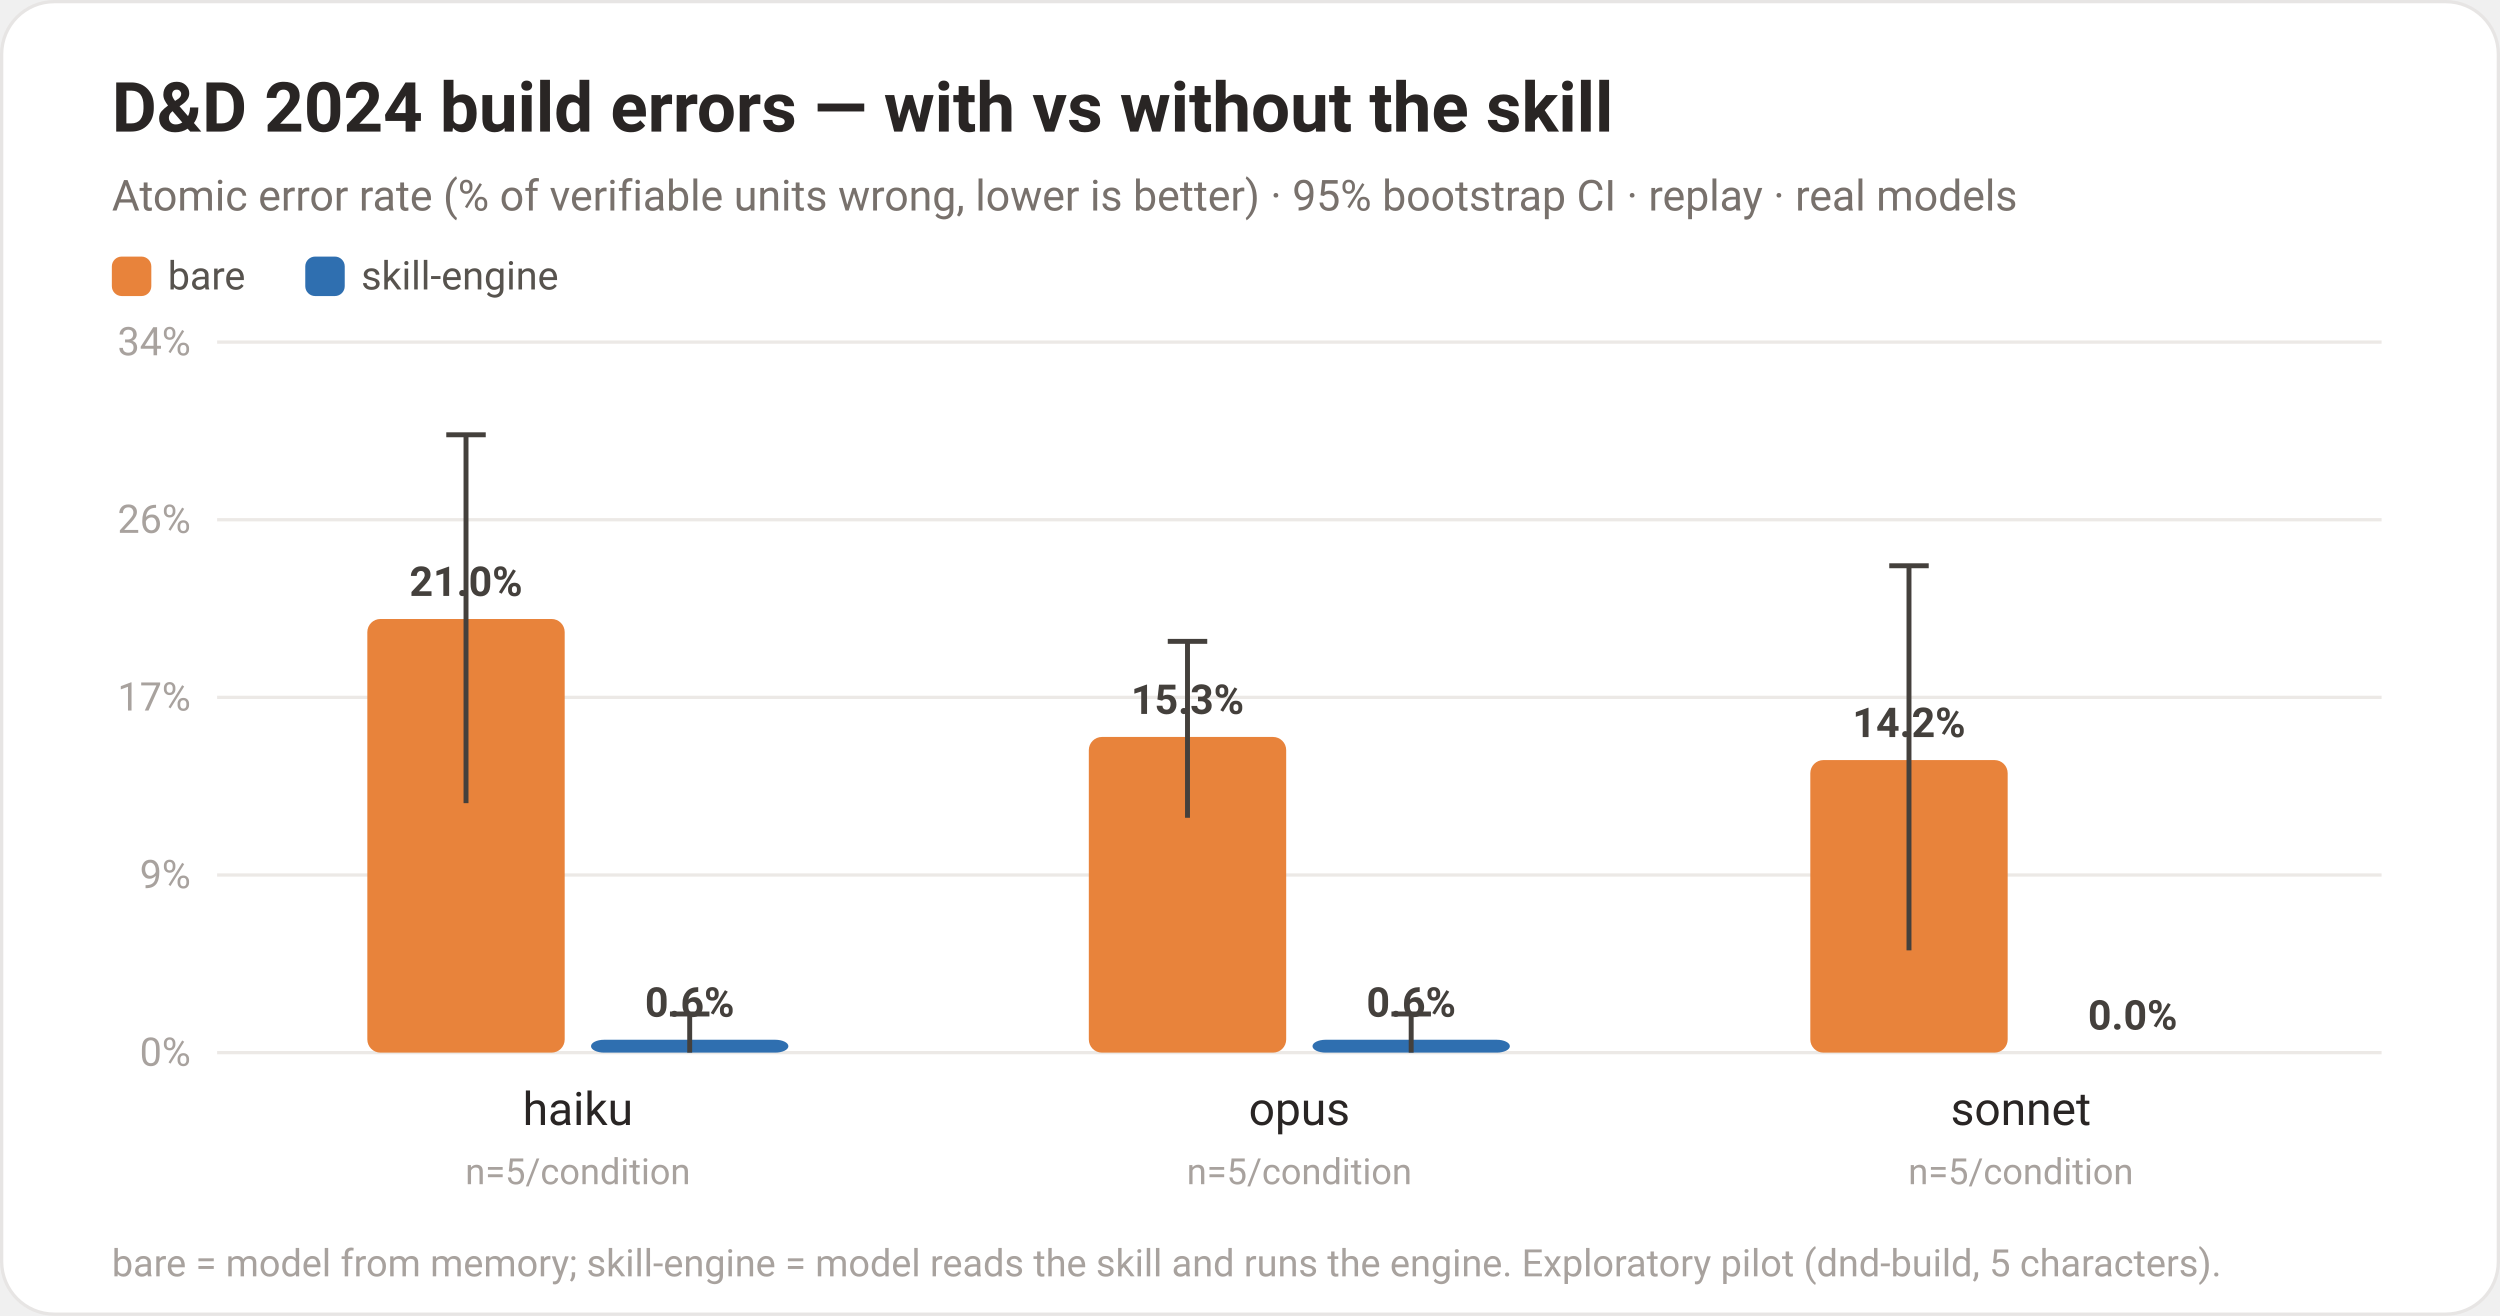
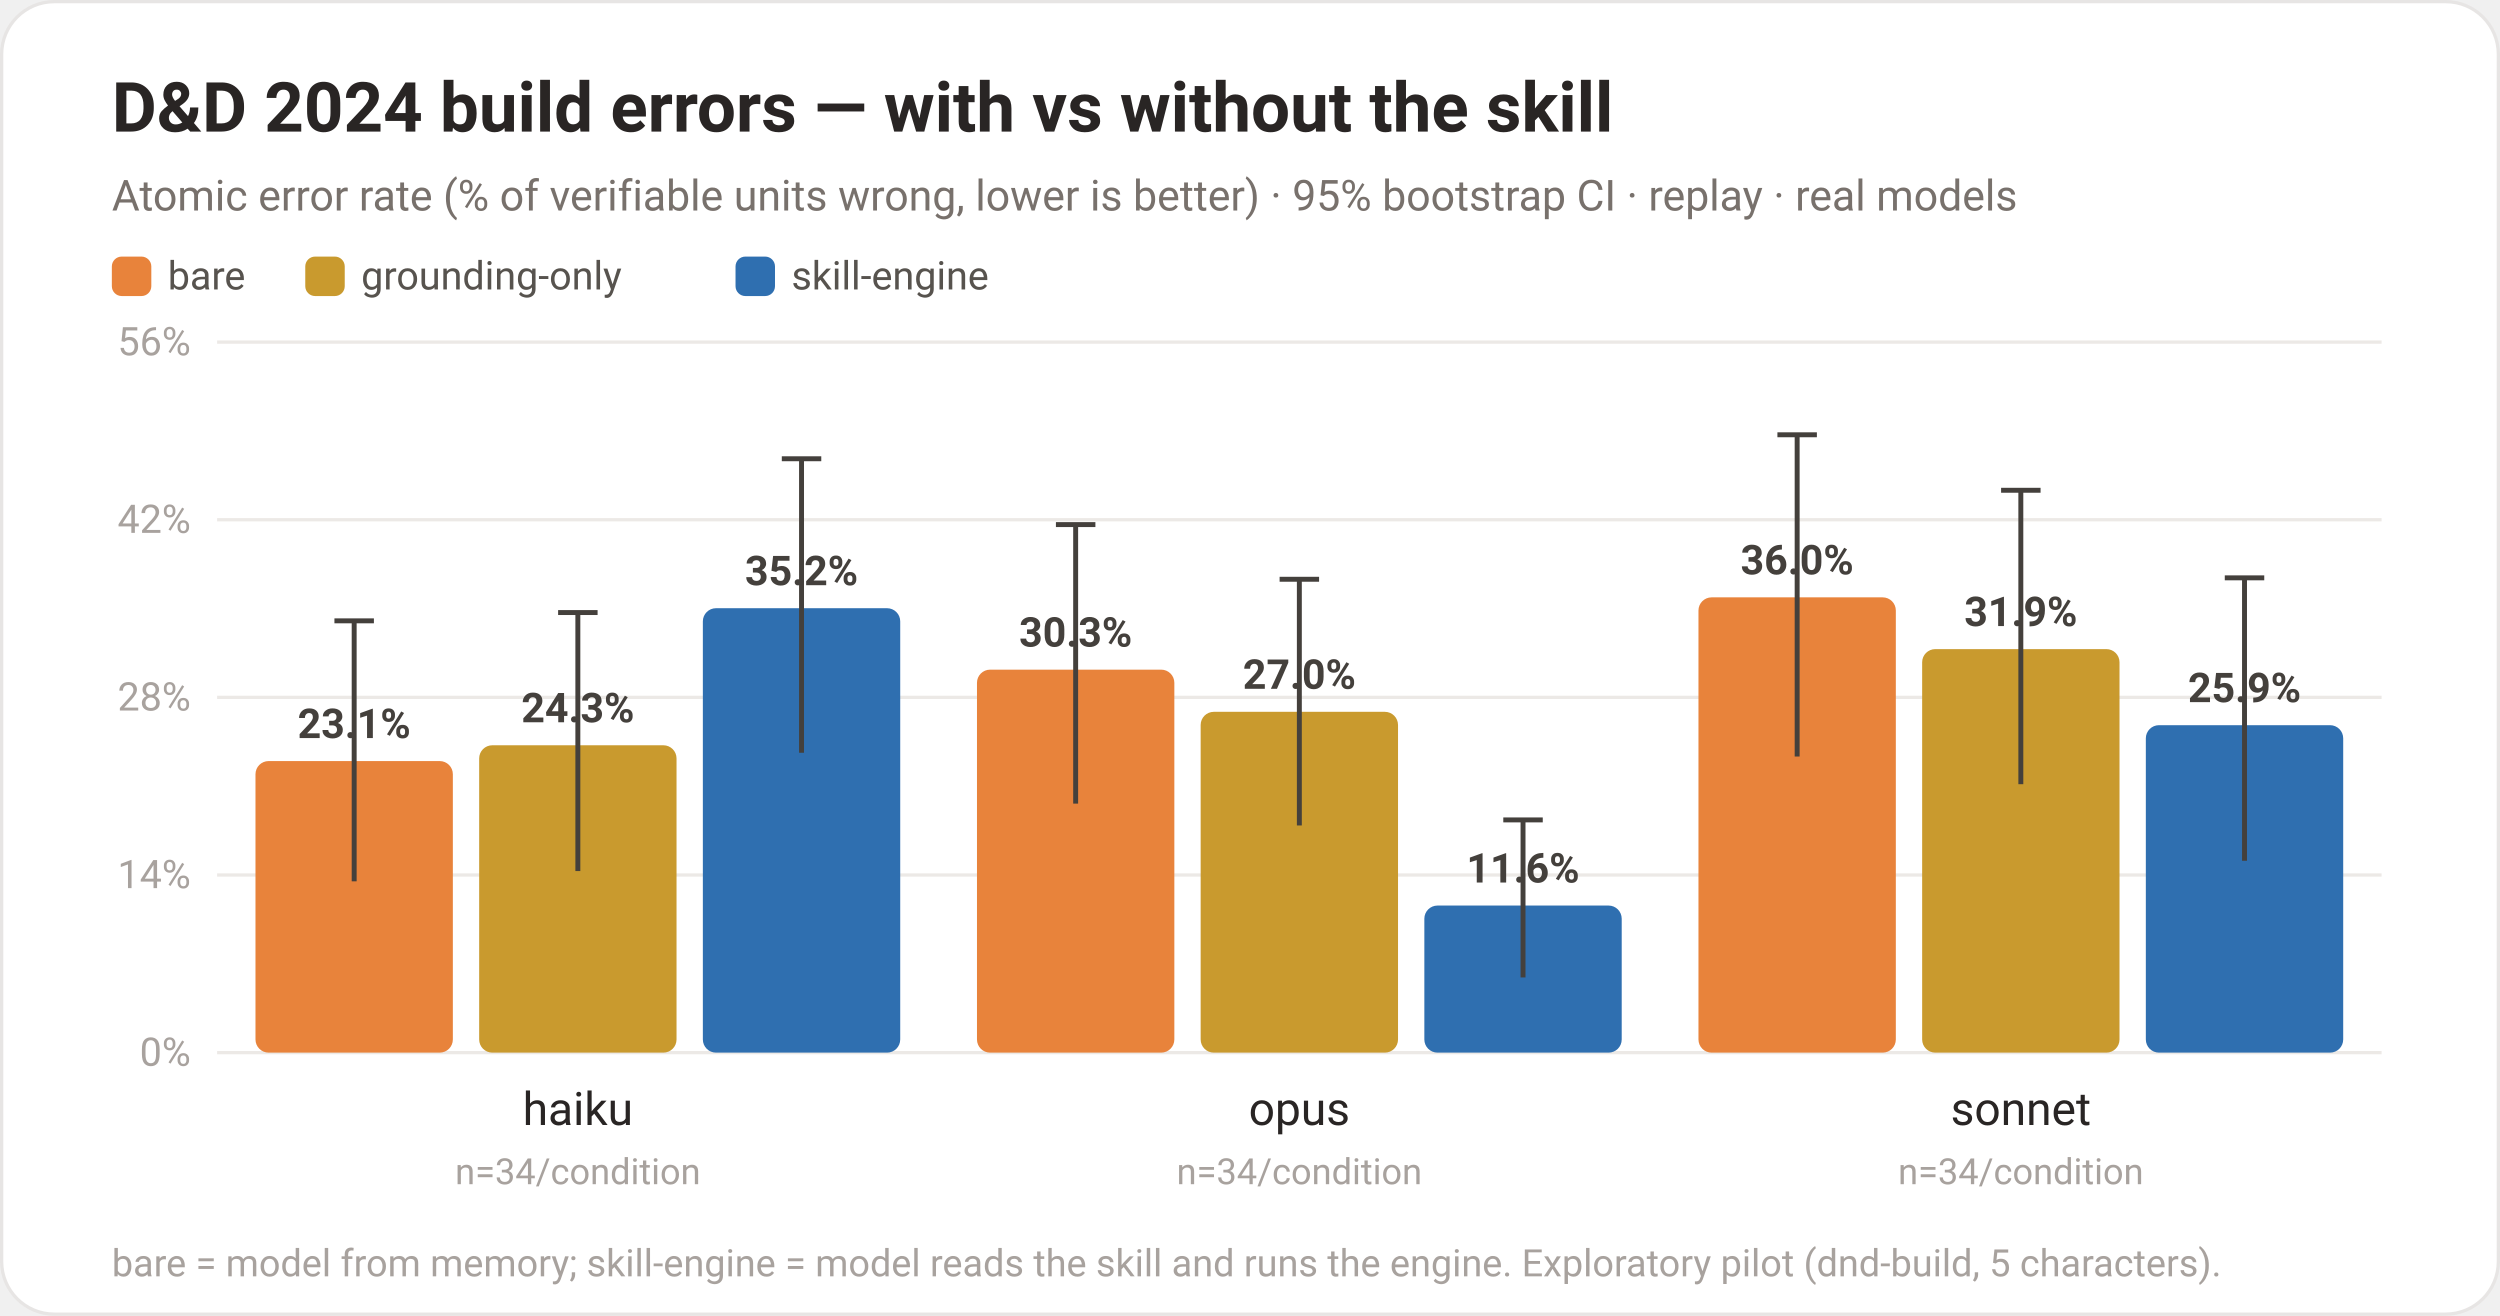
<svg xmlns="http://www.w3.org/2000/svg" viewBox="0 0 760 400" font-family="-apple-system,Segoe UI,Roboto,Helvetica,Arial,sans-serif" role="img" aria-label="Atomic error rate per model and condition, with 95% confidence intervals.">
  <rect x="0.5" y="0.5" width="759" height="399" rx="16" fill="#ffffff" stroke="#e7e5e4" />
  <text x="34" y="40" font-size="21" font-weight="700" fill="#292524">D&amp;D 2024 build errors — with vs without the skill</text>
  <text x="34" y="64" font-size="13" fill="#78716c">Atomic error rate (% of verifiable units wrong, lower is better) · 95% bootstrap CI · replay · real models</text>
  <rect x="34" y="78" width="12" height="12" rx="3" fill="#E8833B" />
  <text x="51" y="88" font-size="12" fill="#57534e">bare</text>
-   <rect x="92.8" y="78" width="12" height="12" rx="3" fill="#2F6FB0" />
-   <text x="109.8" y="88" font-size="12" fill="#57534e">skill-engine</text>
+   <rect x="92.8" y="78" width="12" height="12" rx="3" fill="#C99A2E" />
+   <text x="109.8" y="88" font-size="12" fill="#57534e">grounding-only</text>
+   <rect x="223.6" y="78" width="12" height="12" rx="3" fill="#2F6FB0" />
+   <text x="240.6" y="88" font-size="12" fill="#57534e">skill-engine</text>
  <line x1="66" y1="320" x2="724" y2="320" stroke="#ece9e6" />
  <text x="58" y="324" font-size="12" fill="#a8a29e" text-anchor="end">0%</text>
  <line x1="66" y1="266" x2="724" y2="266" stroke="#ece9e6" />
-   <text x="58" y="270" font-size="12" fill="#a8a29e" text-anchor="end">9%</text>
+   <text x="58" y="270" font-size="12" fill="#a8a29e" text-anchor="end">14%</text>
  <line x1="66" y1="212" x2="724" y2="212" stroke="#ece9e6" />
-   <text x="58" y="216" font-size="12" fill="#a8a29e" text-anchor="end">17%</text>
+   <text x="58" y="216" font-size="12" fill="#a8a29e" text-anchor="end">28%</text>
  <line x1="66" y1="158" x2="724" y2="158" stroke="#ece9e6" />
-   <text x="58" y="162" font-size="12" fill="#a8a29e" text-anchor="end">26%</text>
+   <text x="58" y="162" font-size="12" fill="#a8a29e" text-anchor="end">42%</text>
  <line x1="66" y1="104" x2="724" y2="104" stroke="#ece9e6" />
-   <text x="58" y="108" font-size="12" fill="#a8a29e" text-anchor="end">34%</text>
-   <rect x="111.667" y="188.166" width="60" height="131.834" rx="4" fill="#E8833B" />
-   <line x1="141.667" y1="244.159" x2="141.667" y2="132.174" stroke="#44403c" stroke-width="1.5" />
-   <line x1="135.667" y1="132.174" x2="147.667" y2="132.174" stroke="#44403c" stroke-width="1.5" />
-   <text x="141.667" y="181.166" font-size="12.5" font-weight="700" fill="#44403c" text-anchor="middle">21.0%</text>
-   <rect x="179.667" y="316.084" width="60" height="3.916" rx="4" fill="#2F6FB0" />
-   <line x1="209.667" y1="320" x2="209.667" y2="308.253" stroke="#44403c" stroke-width="1.5" />
-   <line x1="203.667" y1="308.253" x2="215.667" y2="308.253" stroke="#44403c" stroke-width="1.5" />
-   <text x="209.667" y="309.084" font-size="12.5" font-weight="700" fill="#44403c" text-anchor="middle">0.6%</text>
+   <text x="58" y="108" font-size="12" fill="#a8a29e" text-anchor="end">56%</text>
+   <rect x="77.667" y="231.362" width="60" height="88.638" rx="4" fill="#E8833B" />
+   <line x1="107.667" y1="267.923" x2="107.667" y2="188.735" stroke="#44403c" stroke-width="1.5" />
+   <line x1="101.667" y1="188.735" x2="113.667" y2="188.735" stroke="#44403c" stroke-width="1.5" />
+   <text x="107.667" y="224.362" font-size="12.5" font-weight="700" fill="#44403c" text-anchor="middle">23.1%</text>
+   <rect x="145.667" y="226.56" width="60" height="93.44" rx="4" fill="#C99A2E" />
+   <line x1="175.667" y1="264.804" x2="175.667" y2="186.215" stroke="#44403c" stroke-width="1.5" />
+   <line x1="169.667" y1="186.215" x2="181.667" y2="186.215" stroke="#44403c" stroke-width="1.5" />
+   <text x="175.667" y="219.56" font-size="12.5" font-weight="700" fill="#44403c" text-anchor="middle">24.3%</text>
+   <rect x="213.667" y="184.894" width="60" height="135.106" rx="4" fill="#2F6FB0" />
+   <line x1="243.667" y1="228.837" x2="243.667" y2="139.461" stroke="#44403c" stroke-width="1.5" />
+   <line x1="237.667" y1="139.461" x2="249.667" y2="139.461" stroke="#44403c" stroke-width="1.5" />
+   <text x="243.667" y="177.894" font-size="12.5" font-weight="700" fill="#44403c" text-anchor="middle">35.2%</text>
  <text x="175.667" y="342" font-size="14" fill="#292524" text-anchor="middle">haiku</text>
-   <text x="175.667" y="360" font-size="11" fill="#a8a29e" text-anchor="middle">n=5/condition</text>
-   <rect x="331" y="224.031" width="60" height="95.969" rx="4" fill="#E8833B" />
-   <line x1="361" y1="248.608" x2="361" y2="194.975" stroke="#44403c" stroke-width="1.5" />
-   <line x1="355" y1="194.975" x2="367" y2="194.975" stroke="#44403c" stroke-width="1.5" />
-   <text x="361" y="217.031" font-size="12.5" font-weight="700" fill="#44403c" text-anchor="middle">15.3%</text>
-   <rect x="399" y="316.084" width="60" height="3.916" rx="4" fill="#2F6FB0" />
-   <line x1="429" y1="320" x2="429" y2="308.253" stroke="#44403c" stroke-width="1.5" />
-   <line x1="423" y1="308.253" x2="435" y2="308.253" stroke="#44403c" stroke-width="1.5" />
-   <text x="429" y="309.084" font-size="12.5" font-weight="700" fill="#44403c" text-anchor="middle">0.6%</text>
+   <text x="175.667" y="360" font-size="11" fill="#a8a29e" text-anchor="middle">n=34/condition</text>
+   <rect x="297" y="203.572" width="60" height="116.428" rx="4" fill="#E8833B" />
+   <line x1="327" y1="244.3" x2="327" y2="159.476" stroke="#44403c" stroke-width="1.5" />
+   <line x1="321" y1="159.476" x2="333" y2="159.476" stroke="#44403c" stroke-width="1.5" />
+   <text x="327" y="196.572" font-size="12.5" font-weight="700" fill="#44403c" text-anchor="middle">30.3%</text>
+   <rect x="365" y="216.393" width="60" height="103.607" rx="4" fill="#C99A2E" />
+   <line x1="395" y1="250.941" x2="395" y2="176.097" stroke="#44403c" stroke-width="1.5" />
+   <line x1="389" y1="176.097" x2="401" y2="176.097" stroke="#44403c" stroke-width="1.5" />
+   <text x="395" y="209.393" font-size="12.5" font-weight="700" fill="#44403c" text-anchor="middle">27.0%</text>
+   <rect x="433" y="275.286" width="60" height="44.714" rx="4" fill="#2F6FB0" />
+   <line x1="463" y1="297.144" x2="463" y2="249.253" stroke="#44403c" stroke-width="1.5" />
+   <line x1="457" y1="249.253" x2="469" y2="249.253" stroke="#44403c" stroke-width="1.5" />
+   <text x="463" y="268.286" font-size="12.5" font-weight="700" fill="#44403c" text-anchor="middle">11.6%</text>
  <text x="395" y="342" font-size="14" fill="#292524" text-anchor="middle">opus</text>
-   <text x="395" y="360" font-size="11" fill="#a8a29e" text-anchor="middle">n=5/condition</text>
-   <rect x="550.333" y="231.061" width="60" height="88.939" rx="4" fill="#E8833B" />
-   <line x1="580.333" y1="288.906" x2="580.333" y2="171.99" stroke="#44403c" stroke-width="1.5" />
-   <line x1="574.333" y1="171.99" x2="586.333" y2="171.99" stroke="#44403c" stroke-width="1.5" />
-   <text x="580.333" y="224.061" font-size="12.5" font-weight="700" fill="#44403c" text-anchor="middle">14.2%</text>
-   <rect x="618.333" y="320" width="60" height="0" rx="4" fill="#2F6FB0" />
-   <text x="648.333" y="313" font-size="12.5" font-weight="700" fill="#44403c" text-anchor="middle">0.0%</text>
+   <text x="395" y="360" font-size="11" fill="#a8a29e" text-anchor="middle">n=34/condition</text>
+   <rect x="516.333" y="181.595" width="60" height="138.405" rx="4" fill="#E8833B" />
+   <line x1="546.333" y1="229.982" x2="546.333" y2="132.174" stroke="#44403c" stroke-width="1.5" />
+   <line x1="540.333" y1="132.174" x2="552.333" y2="132.174" stroke="#44403c" stroke-width="1.5" />
+   <text x="546.333" y="174.595" font-size="12.5" font-weight="700" fill="#44403c" text-anchor="middle">36.0%</text>
+   <rect x="584.333" y="197.328" width="60" height="122.672" rx="4" fill="#C99A2E" />
+   <line x1="614.333" y1="238.397" x2="614.333" y2="149.043" stroke="#44403c" stroke-width="1.5" />
+   <line x1="608.333" y1="149.043" x2="620.333" y2="149.043" stroke="#44403c" stroke-width="1.5" />
+   <text x="614.333" y="190.328" font-size="12.5" font-weight="700" fill="#44403c" text-anchor="middle">31.9%</text>
+   <rect x="652.333" y="220.452" width="60" height="99.548" rx="4" fill="#2F6FB0" />
+   <line x1="682.333" y1="261.675" x2="682.333" y2="175.664" stroke="#44403c" stroke-width="1.5" />
+   <line x1="676.333" y1="175.664" x2="688.333" y2="175.664" stroke="#44403c" stroke-width="1.5" />
+   <text x="682.333" y="213.452" font-size="12.5" font-weight="700" fill="#44403c" text-anchor="middle">25.9%</text>
  <text x="614.333" y="342" font-size="14" fill="#292524" text-anchor="middle">sonnet</text>
-   <text x="614.333" y="360" font-size="11" fill="#a8a29e" text-anchor="middle">n=5/condition</text>
+   <text x="614.333" y="360" font-size="11" fill="#a8a29e" text-anchor="middle">n=34/condition</text>
  <text x="34" y="388" font-size="11.5" fill="#a8a29e">bare = model from memory; skill-engine = model reads the skill and runs the engine. Exploratory pilot (dnd-build, 5 characters).</text>
</svg>
